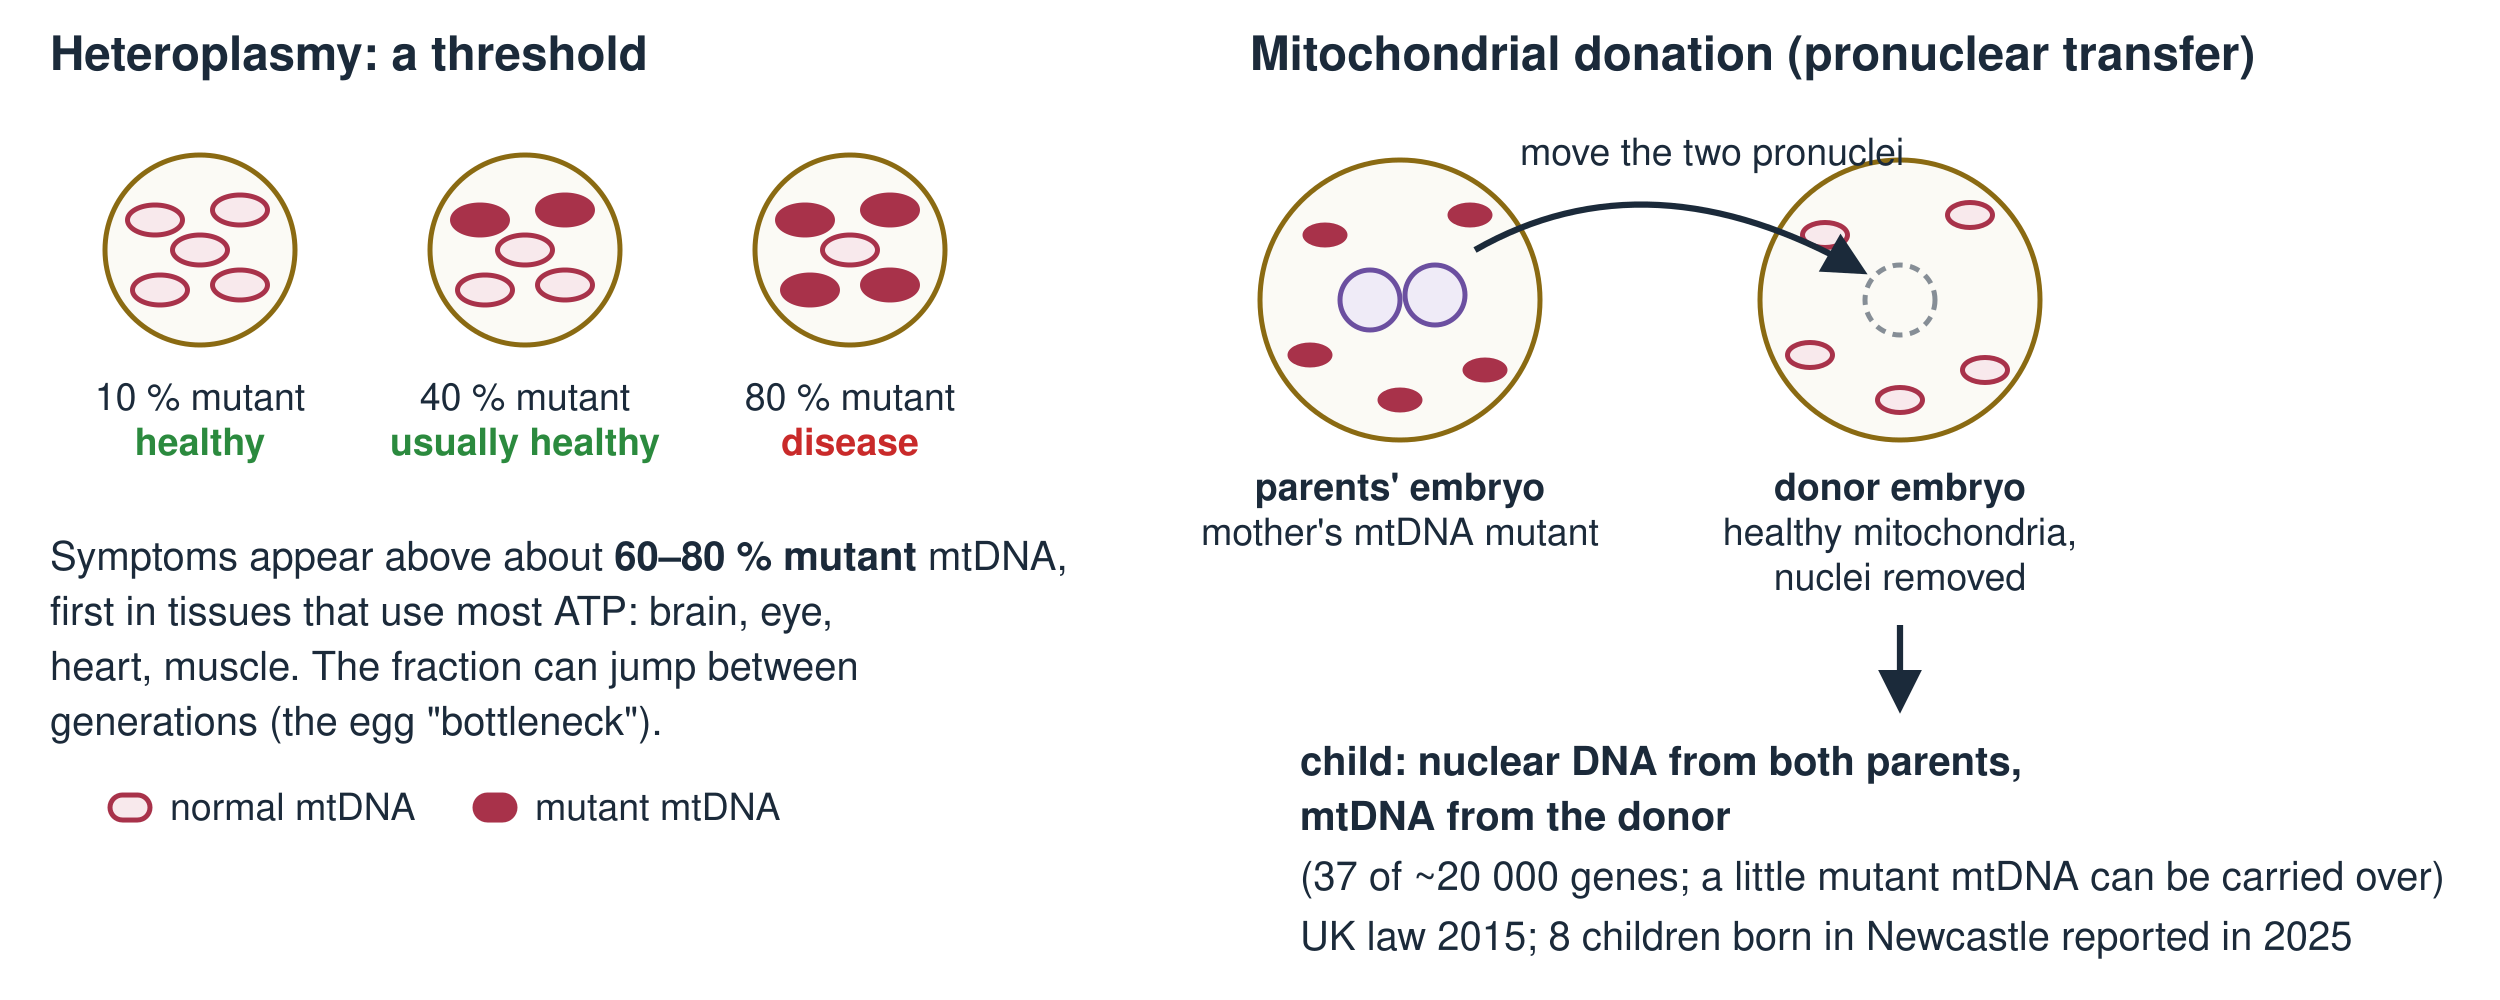
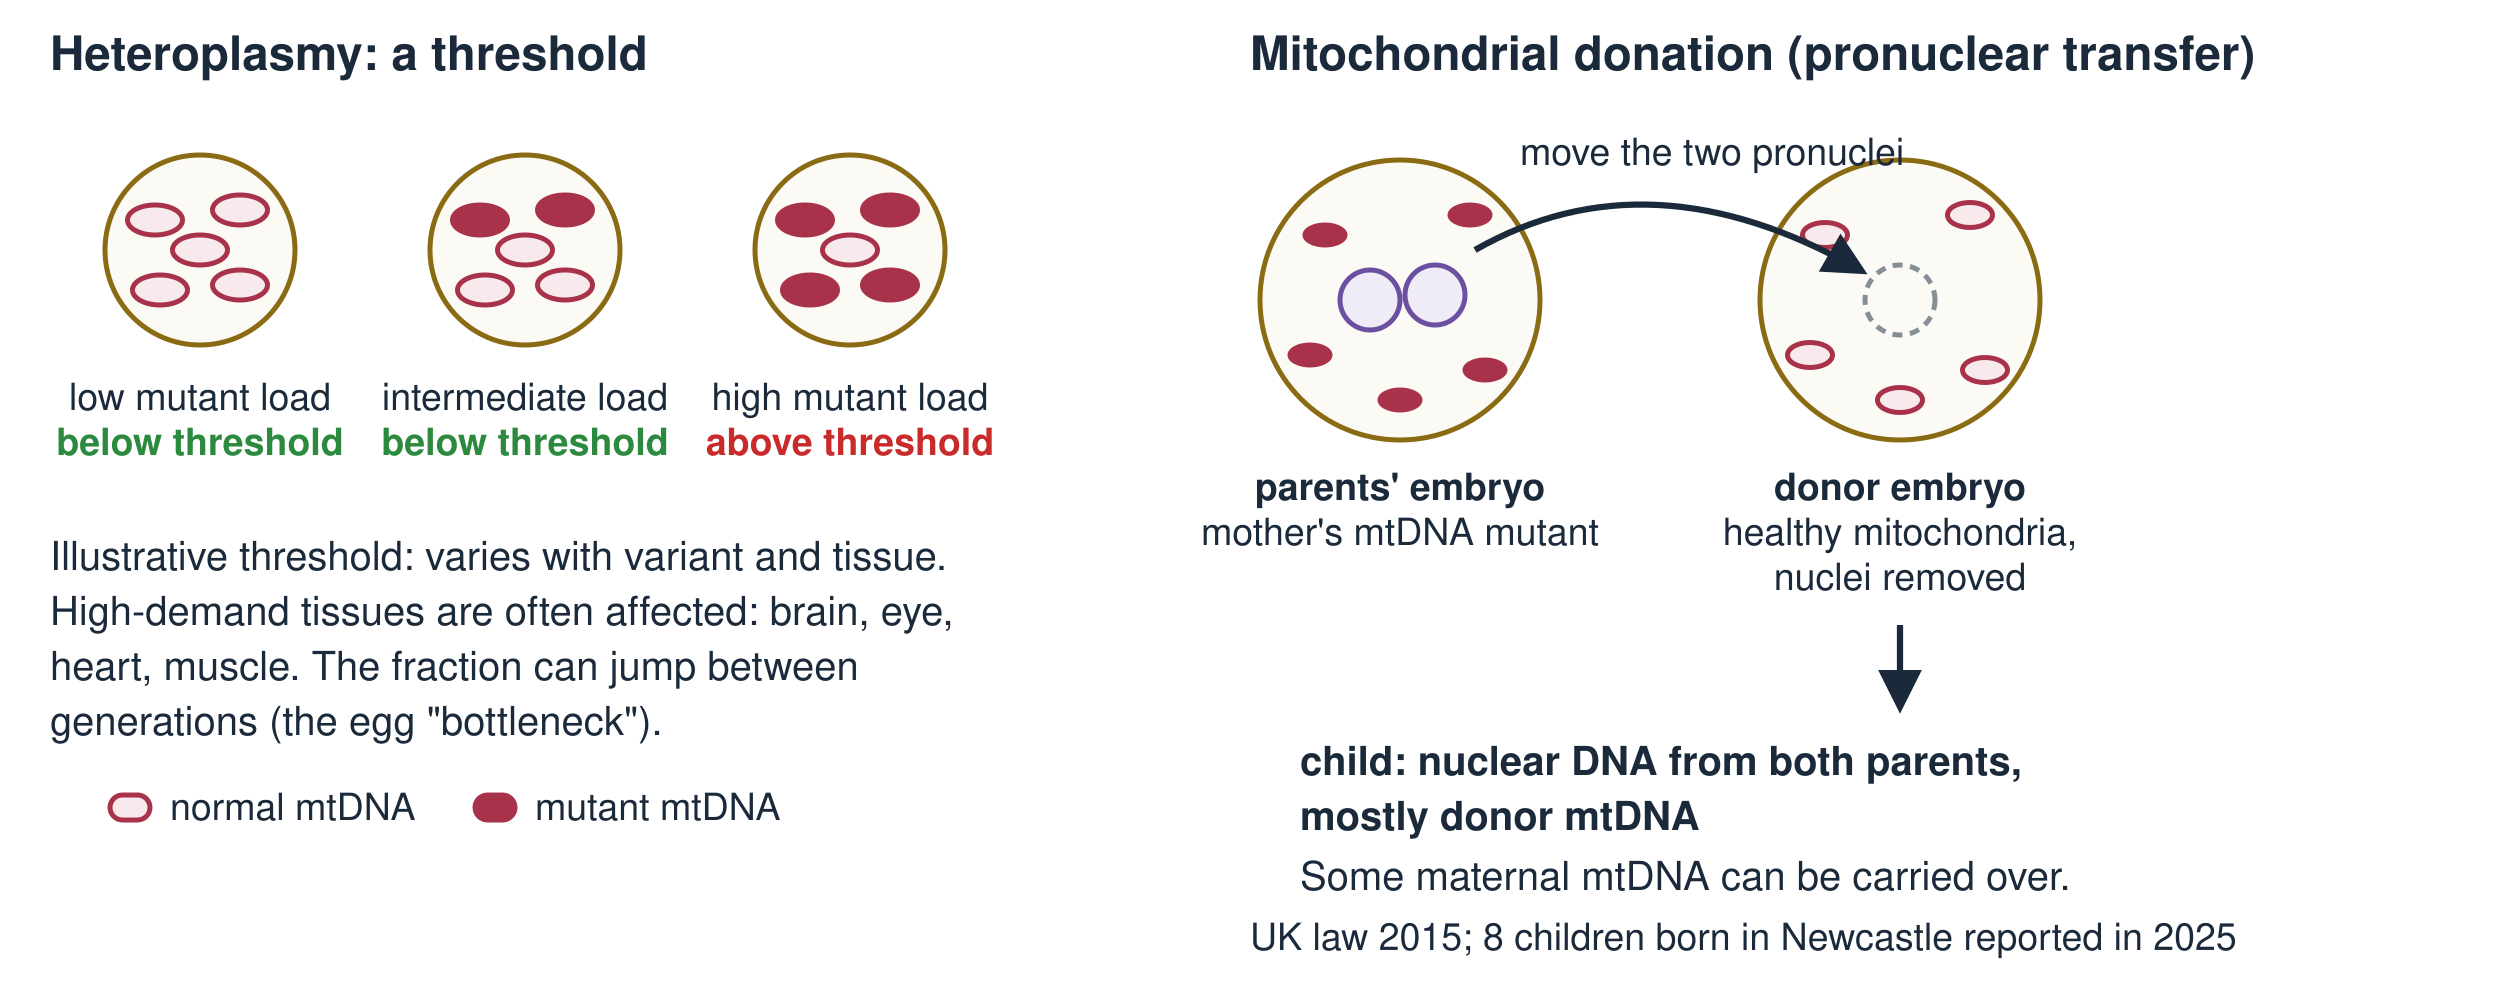
<svg xmlns="http://www.w3.org/2000/svg" viewBox="0 0 1000 400" font-family="Helvetica, Arial, sans-serif" fill="#1b2a3a">
  <defs>
    <marker id="k" viewBox="0 0 10 10" refX="8" refY="5" markerWidth="7" markerHeight="7" orient="auto">
      <path d="M0,0 L10,5 L0,10 z" fill="#1b2a3a" />
    </marker>
  </defs>
  <text x="20" y="28" font-size="19" font-weight="700">Heteroplasmy: a threshold</text>
  <g font-size="15">
    <g transform="translate(40 60)">
      <circle cx="40" cy="40" r="38" fill="#fbfaf5" stroke="#8a6a12" stroke-width="2" />
      <g fill="#f8e9ec" stroke="#a8324a" stroke-width="2">
        <ellipse cx="22" cy="28" rx="11" ry="6" />
        <ellipse cx="56" cy="24" rx="11" ry="6" />
        <ellipse cx="24" cy="56" rx="11" ry="6" />
        <ellipse cx="56" cy="54" rx="11" ry="6" />
        <ellipse cx="40" cy="40" rx="11" ry="6" />
      </g>
-       <text x="40" y="104" text-anchor="middle">10 % mutant</text>
-       <text x="40" y="122" text-anchor="middle" font-weight="700" fill="#2b8a3e">healthy</text>
+       <text x="40" y="104" text-anchor="middle">low mutant load</text>
+       <text x="40" y="122" text-anchor="middle" font-weight="700" fill="#2b8a3e">below threshold</text>
    </g>
    <g transform="translate(170 60)">
      <circle cx="40" cy="40" r="38" fill="#fbfaf5" stroke="#8a6a12" stroke-width="2" />
      <g stroke="#a8324a" stroke-width="2">
        <ellipse cx="22" cy="28" rx="11" ry="6" fill="#a8324a" />
        <ellipse cx="56" cy="24" rx="11" ry="6" fill="#a8324a" />
        <ellipse cx="24" cy="56" rx="11" ry="6" fill="#f8e9ec" />
        <ellipse cx="56" cy="54" rx="11" ry="6" fill="#f8e9ec" />
        <ellipse cx="40" cy="40" rx="11" ry="6" fill="#f8e9ec" />
      </g>
-       <text x="40" y="104" text-anchor="middle">40 % mutant</text>
-       <text x="40" y="122" text-anchor="middle" font-weight="700" fill="#2b8a3e">usually healthy</text>
+       <text x="40" y="104" text-anchor="middle">intermediate load</text>
+       <text x="40" y="122" text-anchor="middle" font-weight="700" fill="#2b8a3e">below threshold</text>
    </g>
    <g transform="translate(300 60)">
      <circle cx="40" cy="40" r="38" fill="#fbfaf5" stroke="#8a6a12" stroke-width="2" />
      <g stroke="#a8324a" stroke-width="2" fill="#a8324a">
        <ellipse cx="22" cy="28" rx="11" ry="6" />
        <ellipse cx="56" cy="24" rx="11" ry="6" />
        <ellipse cx="24" cy="56" rx="11" ry="6" />
        <ellipse cx="56" cy="54" rx="11" ry="6" />
        <ellipse cx="40" cy="40" rx="11" ry="6" fill="#f8e9ec" />
      </g>
-       <text x="40" y="104" text-anchor="middle">80 % mutant</text>
-       <text x="40" y="122" text-anchor="middle" font-weight="700" fill="#c92a2a">disease</text>
+       <text x="40" y="104" text-anchor="middle">high mutant load</text>
+       <text x="40" y="122" text-anchor="middle" font-weight="700" fill="#c92a2a">above threshold</text>
    </g>
  </g>
  <g font-size="16">
-     <text x="20" y="228">Symptoms appear above about <tspan font-weight="700">60–80 % mutant</tspan> mtDNA,</text>
-     <text x="20" y="250">first in tissues that use most ATP: brain, eye,</text>
+     <text x="20" y="228">Illustrative threshold: varies with variant and tissue.</text>
+     <text x="20" y="250">High-demand tissues are often affected: brain, eye,</text>
    <text x="20" y="272">heart, muscle. The fraction can jump between</text>
    <text x="20" y="294">generations (the egg "bottleneck").</text>
  </g>
  <rect x="44" y="318" width="16" height="10" rx="5" fill="#f8e9ec" stroke="#a8324a" stroke-width="2" />
  <text x="68" y="328" font-size="15">normal mtDNA</text>
  <rect x="190" y="318" width="16" height="10" rx="5" fill="#a8324a" stroke="#a8324a" stroke-width="2" />
  <text x="214" y="328" font-size="15">mutant mtDNA</text>
  <text x="500" y="28" font-size="19" font-weight="700">Mitochondrial donation (pronuclear transfer)</text>
  <g transform="translate(560 120)">
    <circle r="56" fill="#fbfaf5" stroke="#8a6a12" stroke-width="2" />
    <g fill="#a8324a">
      <ellipse cx="-30" cy="-26" rx="9" ry="5" />
      <ellipse cx="28" cy="-34" rx="9" ry="5" />
      <ellipse cx="-36" cy="22" rx="9" ry="5" />
      <ellipse cx="34" cy="28" rx="9" ry="5" />
      <ellipse cx="0" cy="40" rx="9" ry="5" />
    </g>
    <circle cx="-12" cy="0" r="12" fill="#efebf7" stroke="#6b4fa0" stroke-width="2" />
    <circle cx="14" cy="-2" r="12" fill="#efebf7" stroke="#6b4fa0" stroke-width="2" />
  </g>
  <text x="560" y="200" font-size="15" text-anchor="middle" font-weight="700">parents' embryo</text>
  <text x="560" y="218" font-size="15" text-anchor="middle">mother's mtDNA mutant</text>
  <g transform="translate(760 120)">
    <circle r="56" fill="#fbfaf5" stroke="#8a6a12" stroke-width="2" />
    <g fill="#f8e9ec" stroke="#a8324a" stroke-width="2">
      <ellipse cx="-30" cy="-26" rx="9" ry="5" />
      <ellipse cx="28" cy="-34" rx="9" ry="5" />
      <ellipse cx="-36" cy="22" rx="9" ry="5" />
      <ellipse cx="34" cy="28" rx="9" ry="5" />
      <ellipse cx="0" cy="40" rx="9" ry="5" />
    </g>
    <circle cx="0" cy="0" r="14" fill="none" stroke="#868e96" stroke-width="2" stroke-dasharray="4 3" />
  </g>
  <text x="760" y="200" font-size="15" text-anchor="middle" font-weight="700">donor embryo</text>
  <text x="760" y="218" font-size="15" text-anchor="middle">healthy mitochondria,</text>
  <text x="760" y="236" font-size="15" text-anchor="middle">nuclei removed</text>
  <path d="M590,100 Q660,60 744,108" fill="none" stroke="#1b2a3a" stroke-width="2.5" marker-end="url(#k)" />
  <text x="608" y="66" font-size="15">move the two pronuclei</text>
  <path d="M760,250 L760,282" stroke="#1b2a3a" stroke-width="2.5" marker-end="url(#k)" />
  <g font-size="16">
    <text x="520" y="310" font-weight="700">child: nuclear DNA from both parents,</text>
-     <text x="520" y="332" font-weight="700">mtDNA from the donor</text>
-     <text x="520" y="356">(37 of ~20 000 genes; a little mutant mtDNA can be carried over)</text>
-     <text x="520" y="380">UK law 2015; 8 children born in Newcastle reported in 2025</text>
+     <text x="520" y="332" font-weight="700">mostly donor mtDNA</text>
+     <text x="520" y="356">Some maternal mtDNA can be carried over.</text>
+     <text x="500" y="380" font-size="15">UK law 2015; 8 children born in Newcastle reported in 2025</text>
  </g>
</svg>
